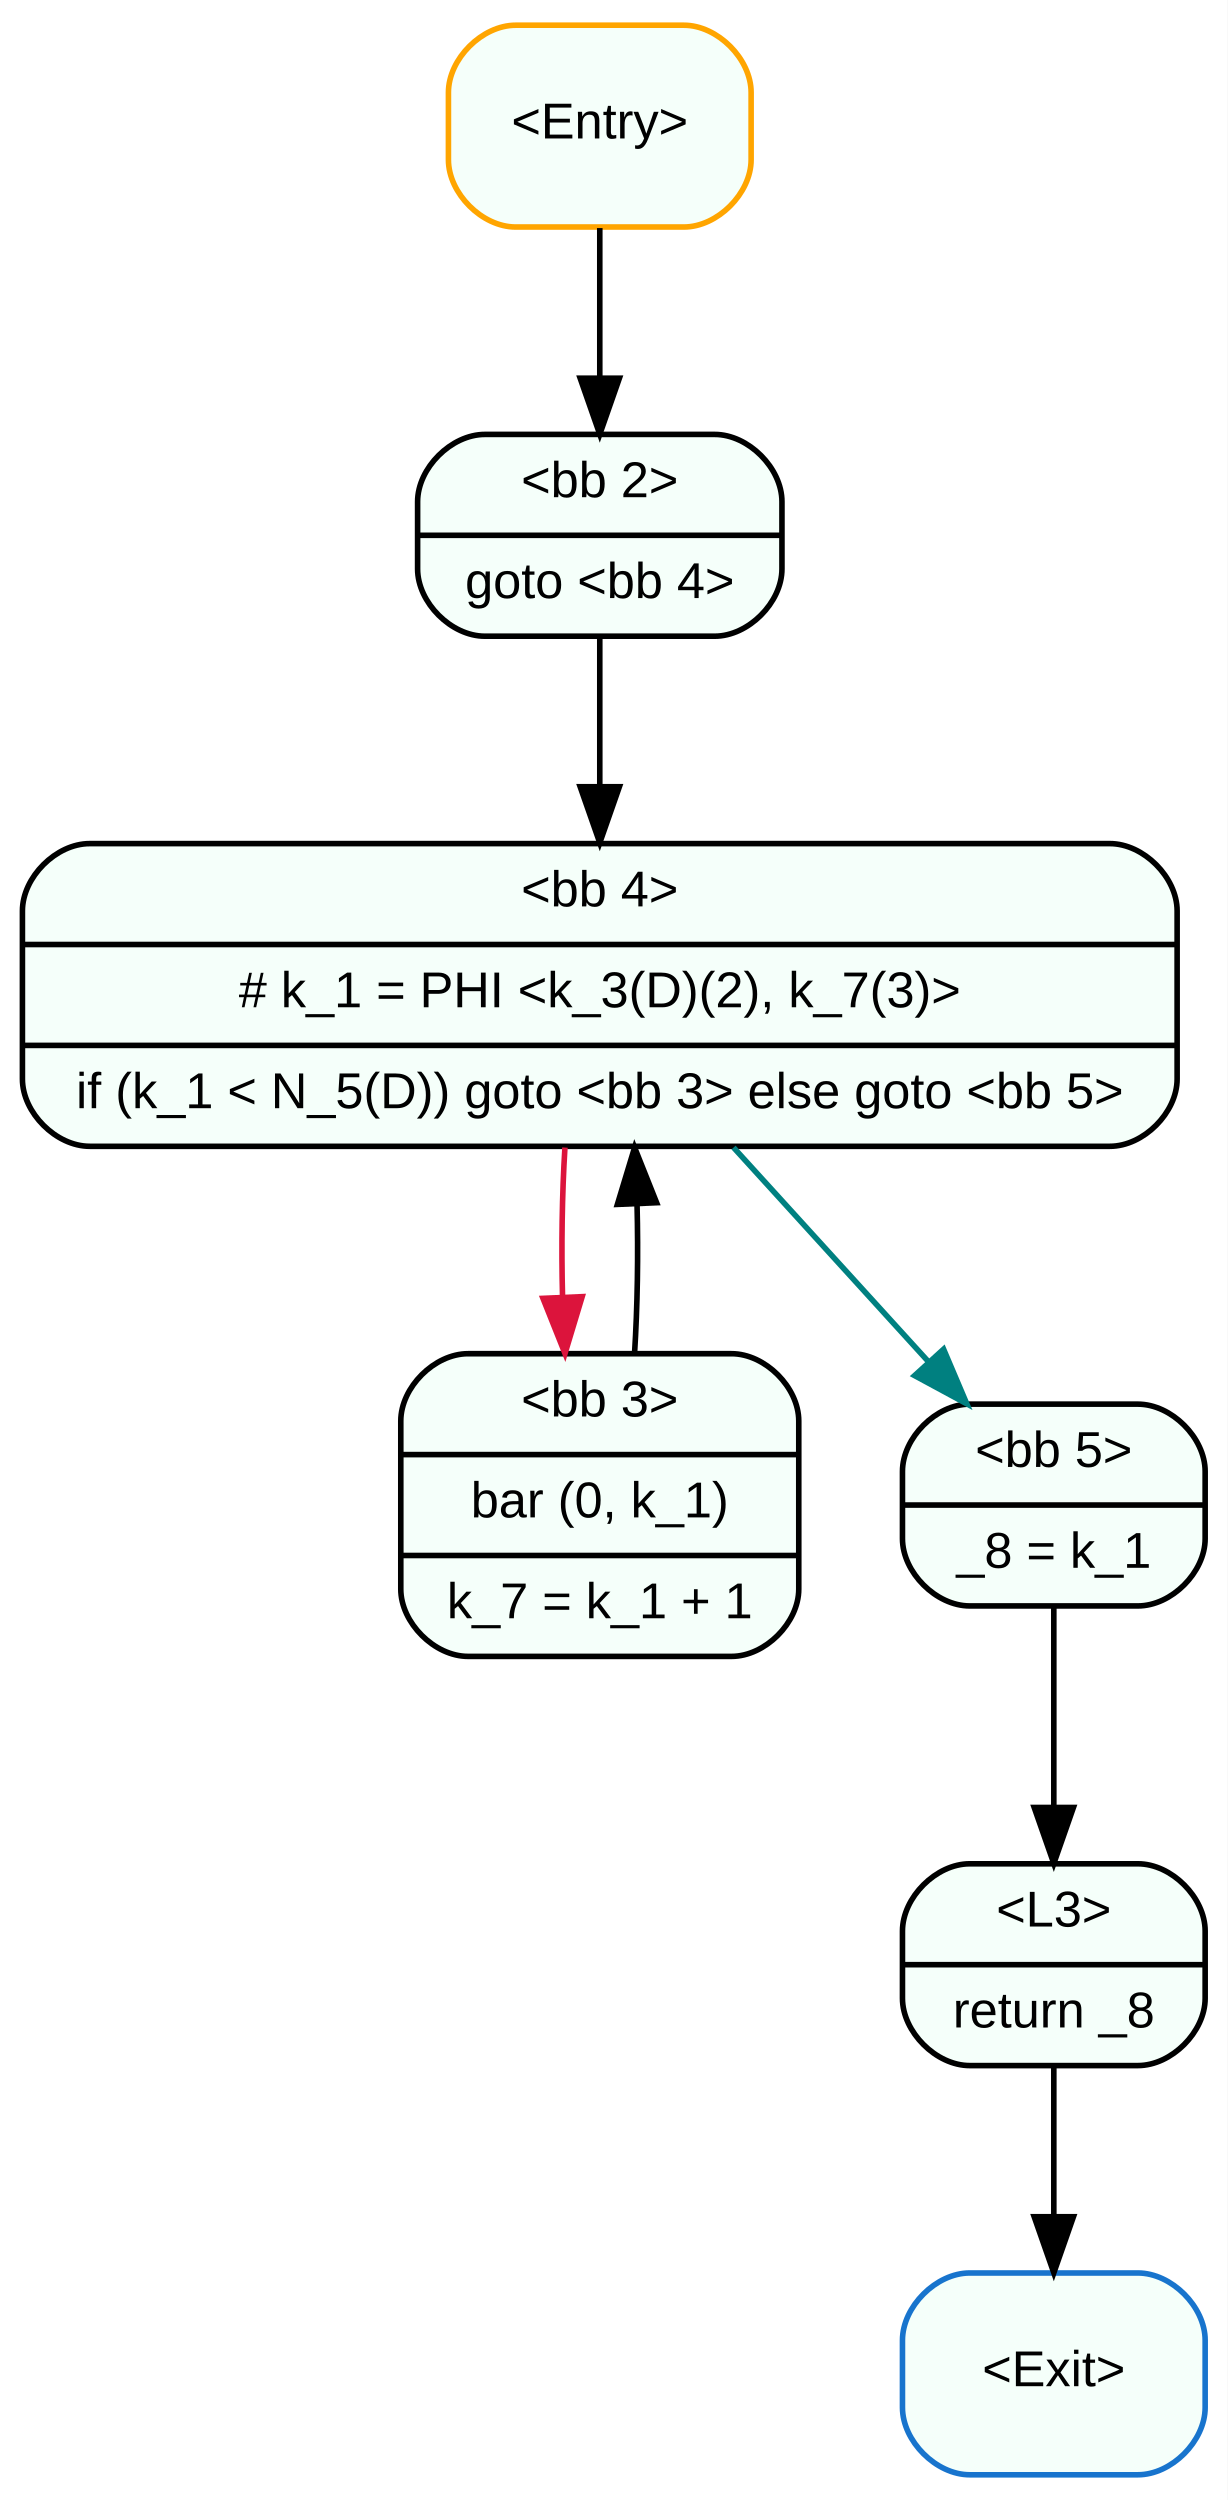
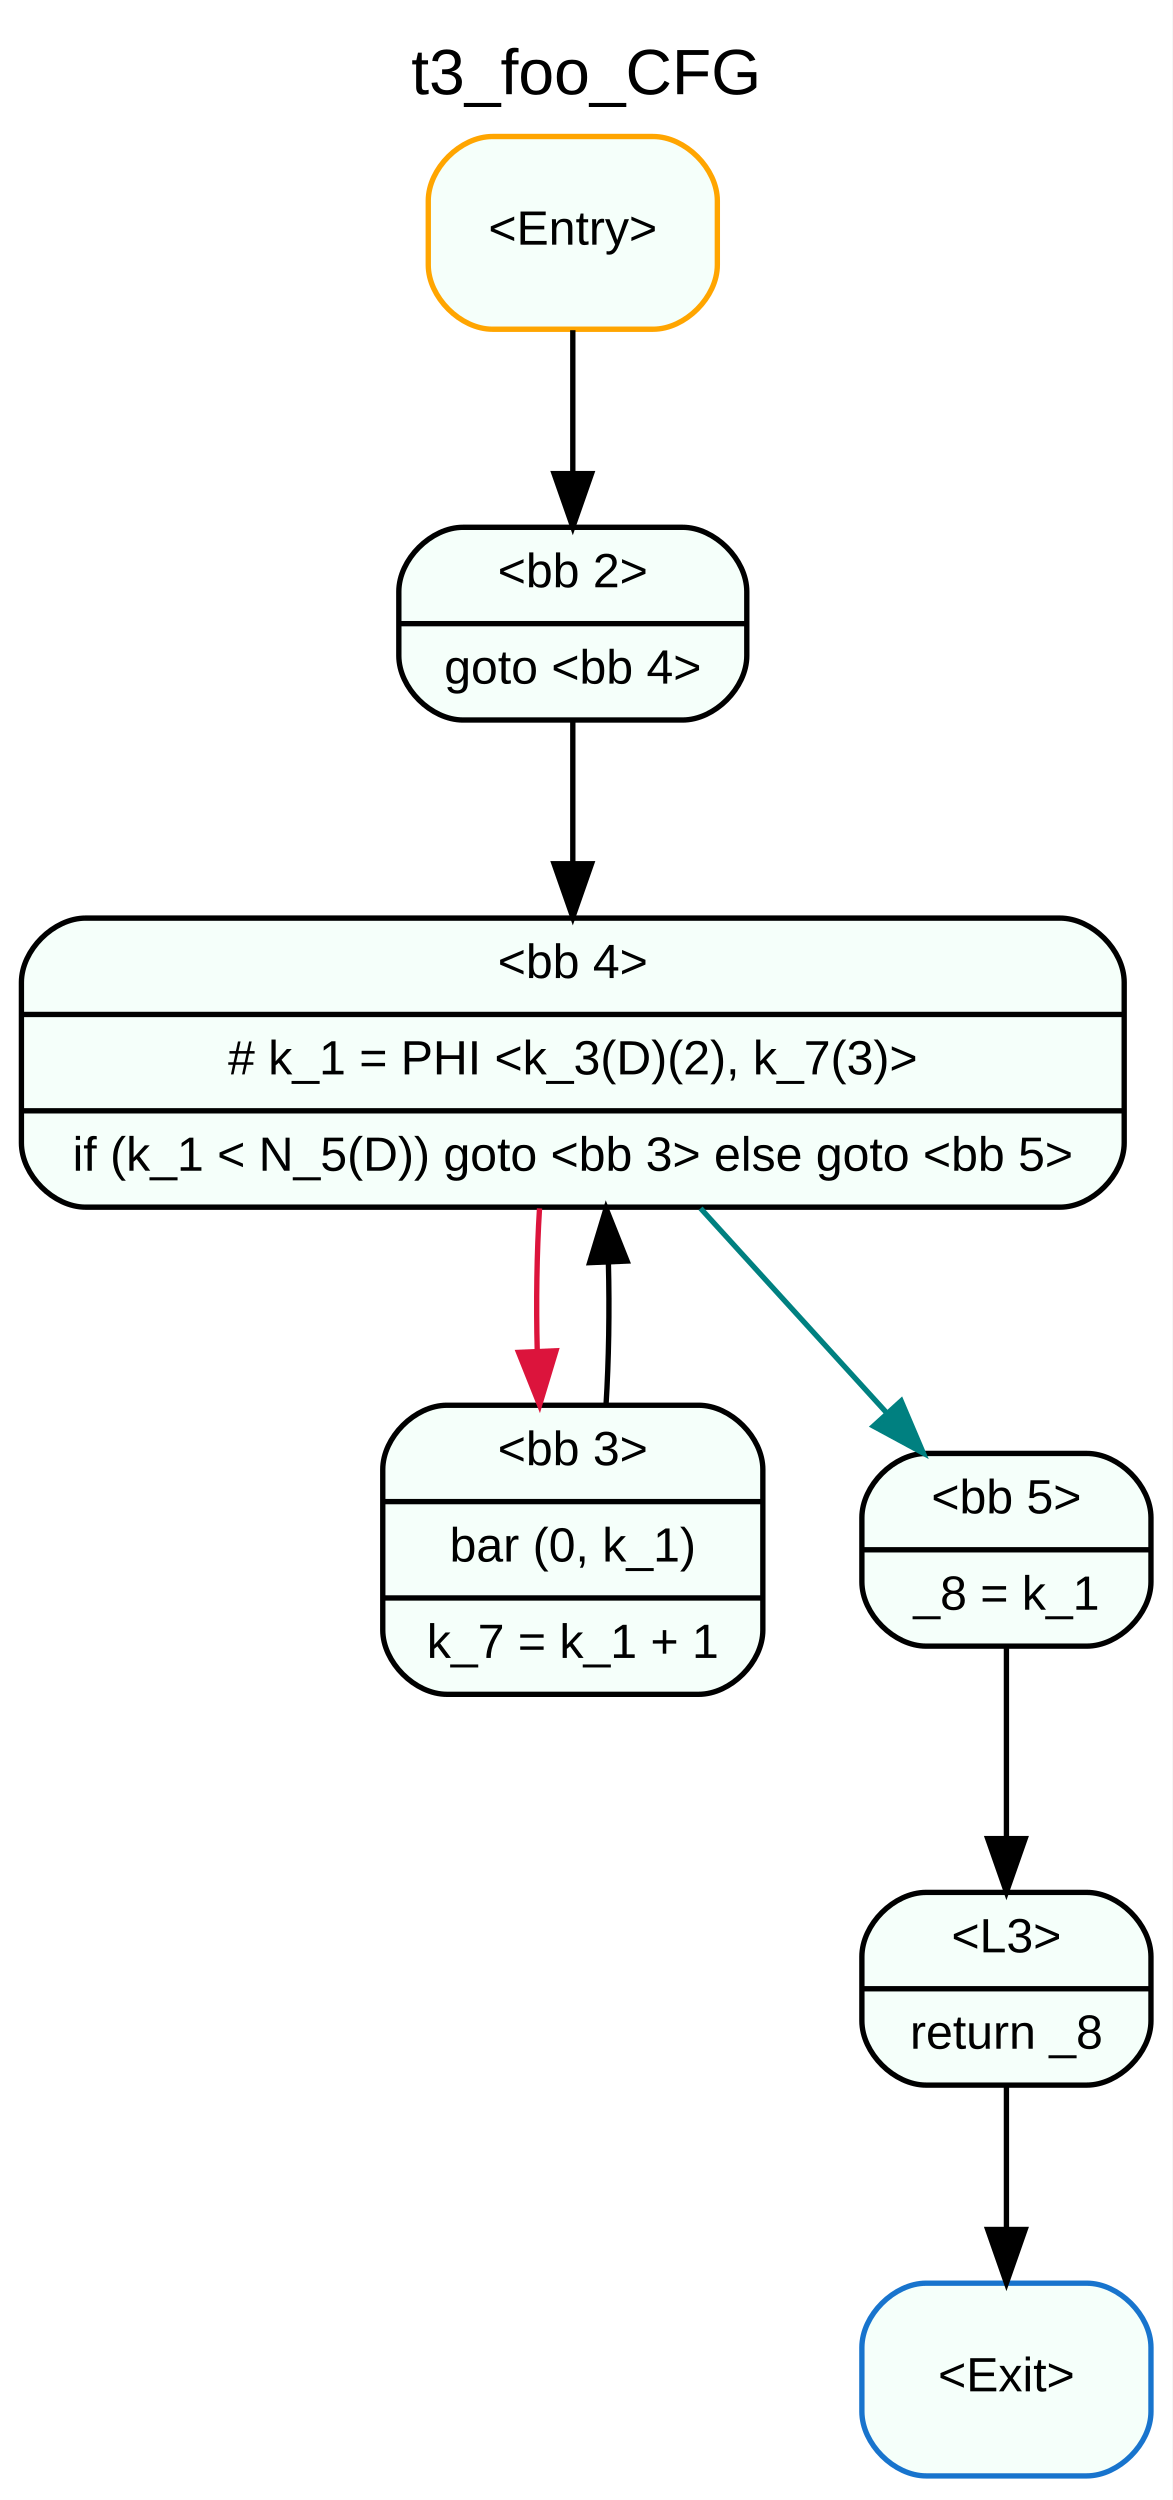
- <svg xmlns="http://www.w3.org/2000/svg" width="219pt" height="446pt" viewBox="0.00 0.00 219.00 446.00">
-   <g id="graph0" class="graph" transform="scale(1 1) rotate(0) translate(4 442)">
-     <polygon fill="white" stroke="none" points="-4,4 -4,-442 215,-442 215,4 -4,4" />
+ <svg xmlns="http://www.w3.org/2000/svg" width="219pt" height="467pt" viewBox="0.00 0.00 219.00 467.00">
+   <g id="graph0" class="graph" transform="scale(1 1) rotate(0) translate(4 463)">
+     <polygon fill="white" stroke="none" points="-4,4 -4,-463 215,-463 215,4 -4,4" />
+     <text text-anchor="middle" x="105.5" y="-445.4" font-family="Arial" font-size="12.00">t3_foo_CFG</text>
    <g id="node1" class="node">
      <path fill="mintcream" stroke="orange" d="M88,-401.5C88,-401.5 118,-401.5 118,-401.5 124,-401.5 130,-407.5 130,-413.5 130,-413.5 130,-425.5 130,-425.5 130,-431.5 124,-437.5 118,-437.5 118,-437.5 88,-437.5 88,-437.5 82,-437.5 76,-431.5 76,-425.5 76,-425.5 76,-413.5 76,-413.5 76,-407.5 82,-401.5 88,-401.5" />
      <text text-anchor="middle" x="103" y="-417.3" font-family="Arial" font-size="9.00">&lt;Entry&gt;</text>
    </g>
    <g id="node2" class="node">
      <path fill="mintcream" stroke="black" d="M82.5,-328.5C82.5,-328.5 123.5,-328.5 123.5,-328.5 129.5,-328.5 135.5,-334.5 135.5,-340.5 135.5,-340.5 135.5,-352.5 135.5,-352.5 135.5,-358.5 129.5,-364.5 123.5,-364.5 123.5,-364.5 82.5,-364.5 82.5,-364.5 76.5,-364.5 70.5,-358.5 70.5,-352.5 70.5,-352.5 70.5,-340.5 70.5,-340.5 70.5,-334.5 76.5,-328.5 82.5,-328.5" />
      <text text-anchor="middle" x="103" y="-353.3" font-family="Arial" font-size="9.00">&lt;bb 2&gt;</text>
      <polyline fill="none" stroke="black" points="70.5,-346.5 135.5,-346.5 " />
      <text text-anchor="middle" x="103" y="-335.3" font-family="Arial" font-size="9.00">goto &lt;bb 4&gt;</text>
    </g>
    <g id="edge1" class="edge">
      <path fill="none" stroke="black" d="M103,-401.313C103,-393.289 103,-383.547 103,-374.569" />
      <polygon fill="black" stroke="black" points="106.5,-374.529 103,-364.529 99.5,-374.529 106.5,-374.529" />
    </g>
    <g id="node3" class="node">
      <path fill="mintcream" stroke="black" d="M12,-237.5C12,-237.5 194,-237.5 194,-237.5 200,-237.5 206,-243.5 206,-249.5 206,-249.5 206,-279.5 206,-279.5 206,-285.5 200,-291.5 194,-291.5 194,-291.5 12,-291.5 12,-291.5 6,-291.5 0,-285.5 0,-279.5 0,-279.5 0,-249.5 0,-249.5 0,-243.5 6,-237.5 12,-237.5" />
      <text text-anchor="middle" x="103" y="-280.3" font-family="Arial" font-size="9.00">&lt;bb 4&gt;</text>
      <polyline fill="none" stroke="black" points="0,-273.5 206,-273.5 " />
      <text text-anchor="middle" x="103" y="-262.3" font-family="Arial" font-size="9.00"># k_1 = PHI &lt;k_3(D)(2), k_7(3)&gt;</text>
      <polyline fill="none" stroke="black" points="0,-255.5 206,-255.5 " />
      <text text-anchor="middle" x="103" y="-244.3" font-family="Arial" font-size="9.00">if (k_1 &lt; N_5(D)) goto &lt;bb 3&gt; else goto &lt;bb 5&gt;</text>
    </g>
    <g id="edge2" class="edge">
      <path fill="none" stroke="black" d="M103,-328.141C103,-320.395 103,-310.96 103,-301.787" />
      <polygon fill="black" stroke="black" points="106.5,-301.647 103,-291.647 99.5,-301.647 106.5,-301.647" />
    </g>
    <g id="node4" class="node">
      <path fill="mintcream" stroke="black" d="M79.5,-146.5C79.5,-146.5 126.5,-146.5 126.5,-146.5 132.5,-146.5 138.5,-152.5 138.5,-158.5 138.5,-158.5 138.5,-188.5 138.5,-188.5 138.5,-194.5 132.5,-200.5 126.5,-200.5 126.5,-200.5 79.5,-200.5 79.5,-200.5 73.5,-200.5 67.5,-194.5 67.5,-188.5 67.5,-188.5 67.5,-158.5 67.5,-158.5 67.5,-152.5 73.5,-146.5 79.5,-146.5" />
      <text text-anchor="middle" x="103" y="-189.3" font-family="Arial" font-size="9.00">&lt;bb 3&gt;</text>
      <polyline fill="none" stroke="black" points="67.5,-182.5 138.5,-182.5 " />
      <text text-anchor="middle" x="103" y="-171.3" font-family="Arial" font-size="9.00">bar (0, k_1)</text>
      <polyline fill="none" stroke="black" points="67.5,-164.5 138.5,-164.5 " />
      <text text-anchor="middle" x="103" y="-153.3" font-family="Arial" font-size="9.00">k_7 = k_1 + 1</text>
    </g>
    <g id="edge3" class="edge">
      <path fill="none" stroke="crimson" d="M96.784,-237.278C96.269,-228.949 96.127,-219.586 96.356,-210.684" />
      <polygon fill="crimson" stroke="crimson" points="99.859,-210.676 96.796,-200.534 92.866,-210.373 99.859,-210.676" />
    </g>
    <g id="node5" class="node">
      <path fill="mintcream" stroke="black" d="M169,-155.5C169,-155.5 199,-155.5 199,-155.5 205,-155.5 211,-161.5 211,-167.5 211,-167.5 211,-179.5 211,-179.5 211,-185.5 205,-191.5 199,-191.5 199,-191.5 169,-191.5 169,-191.5 163,-191.5 157,-185.5 157,-179.5 157,-179.5 157,-167.5 157,-167.5 157,-161.5 163,-155.5 169,-155.5" />
      <text text-anchor="middle" x="184" y="-180.3" font-family="Arial" font-size="9.00">&lt;bb 5&gt;</text>
      <polyline fill="none" stroke="black" points="157,-173.5 211,-173.5 " />
      <text text-anchor="middle" x="184" y="-162.3" font-family="Arial" font-size="9.00">_8 = k_1</text>
    </g>
    <g id="edge5" class="edge">
      <path fill="none" stroke="teal" d="M126.865,-237.278C137.889,-225.165 150.905,-210.864 161.727,-198.973" />
      <polygon fill="teal" stroke="teal" points="164.336,-201.306 168.478,-191.555 159.159,-196.595 164.336,-201.306" />
    </g>
    <g id="edge4" class="edge">
      <path fill="none" stroke="black" d="M109.204,-200.534C109.724,-208.848 109.873,-218.206 109.649,-227.115" />
      <polygon fill="black" stroke="black" points="106.145,-227.138 109.216,-237.278 113.139,-227.437 106.145,-227.138" />
    </g>
    <g id="node6" class="node">
      <path fill="mintcream" stroke="black" d="M169,-73.5C169,-73.5 199,-73.5 199,-73.5 205,-73.5 211,-79.5 211,-85.5 211,-85.5 211,-97.5 211,-97.5 211,-103.5 205,-109.5 199,-109.5 199,-109.5 169,-109.5 169,-109.5 163,-109.5 157,-103.5 157,-97.5 157,-97.5 157,-85.5 157,-85.5 157,-79.5 163,-73.5 169,-73.5" />
      <text text-anchor="middle" x="184" y="-98.3" font-family="Arial" font-size="9.00">&lt;L3&gt;</text>
      <polyline fill="none" stroke="black" points="157,-91.5 211,-91.5 " />
      <text text-anchor="middle" x="184" y="-80.3" font-family="Arial" font-size="9.00">return _8</text>
    </g>
    <g id="edge6" class="edge">
      <path fill="none" stroke="black" d="M184,-155.141C184,-144.797 184,-131.441 184,-119.721" />
      <polygon fill="black" stroke="black" points="187.5,-119.55 184,-109.55 180.5,-119.55 187.5,-119.55" />
    </g>
    <g id="node7" class="node">
      <path fill="mintcream" stroke="#1874cd" d="M169,-0.5C169,-0.5 199,-0.5 199,-0.5 205,-0.5 211,-6.5 211,-12.5 211,-12.5 211,-24.5 211,-24.5 211,-30.5 205,-36.5 199,-36.5 199,-36.5 169,-36.5 169,-36.5 163,-36.5 157,-30.5 157,-24.5 157,-24.5 157,-12.5 157,-12.5 157,-6.5 163,-0.5 169,-0.5" />
      <text text-anchor="middle" x="184" y="-16.3" font-family="Arial" font-size="9.00">&lt;Exit&gt;</text>
    </g>
    <g id="edge7" class="edge">
      <path fill="none" stroke="black" d="M184,-73.313C184,-65.29 184,-55.547 184,-46.569" />
      <polygon fill="black" stroke="black" points="187.5,-46.529 184,-36.529 180.5,-46.529 187.5,-46.529" />
    </g>
  </g>
</svg>
